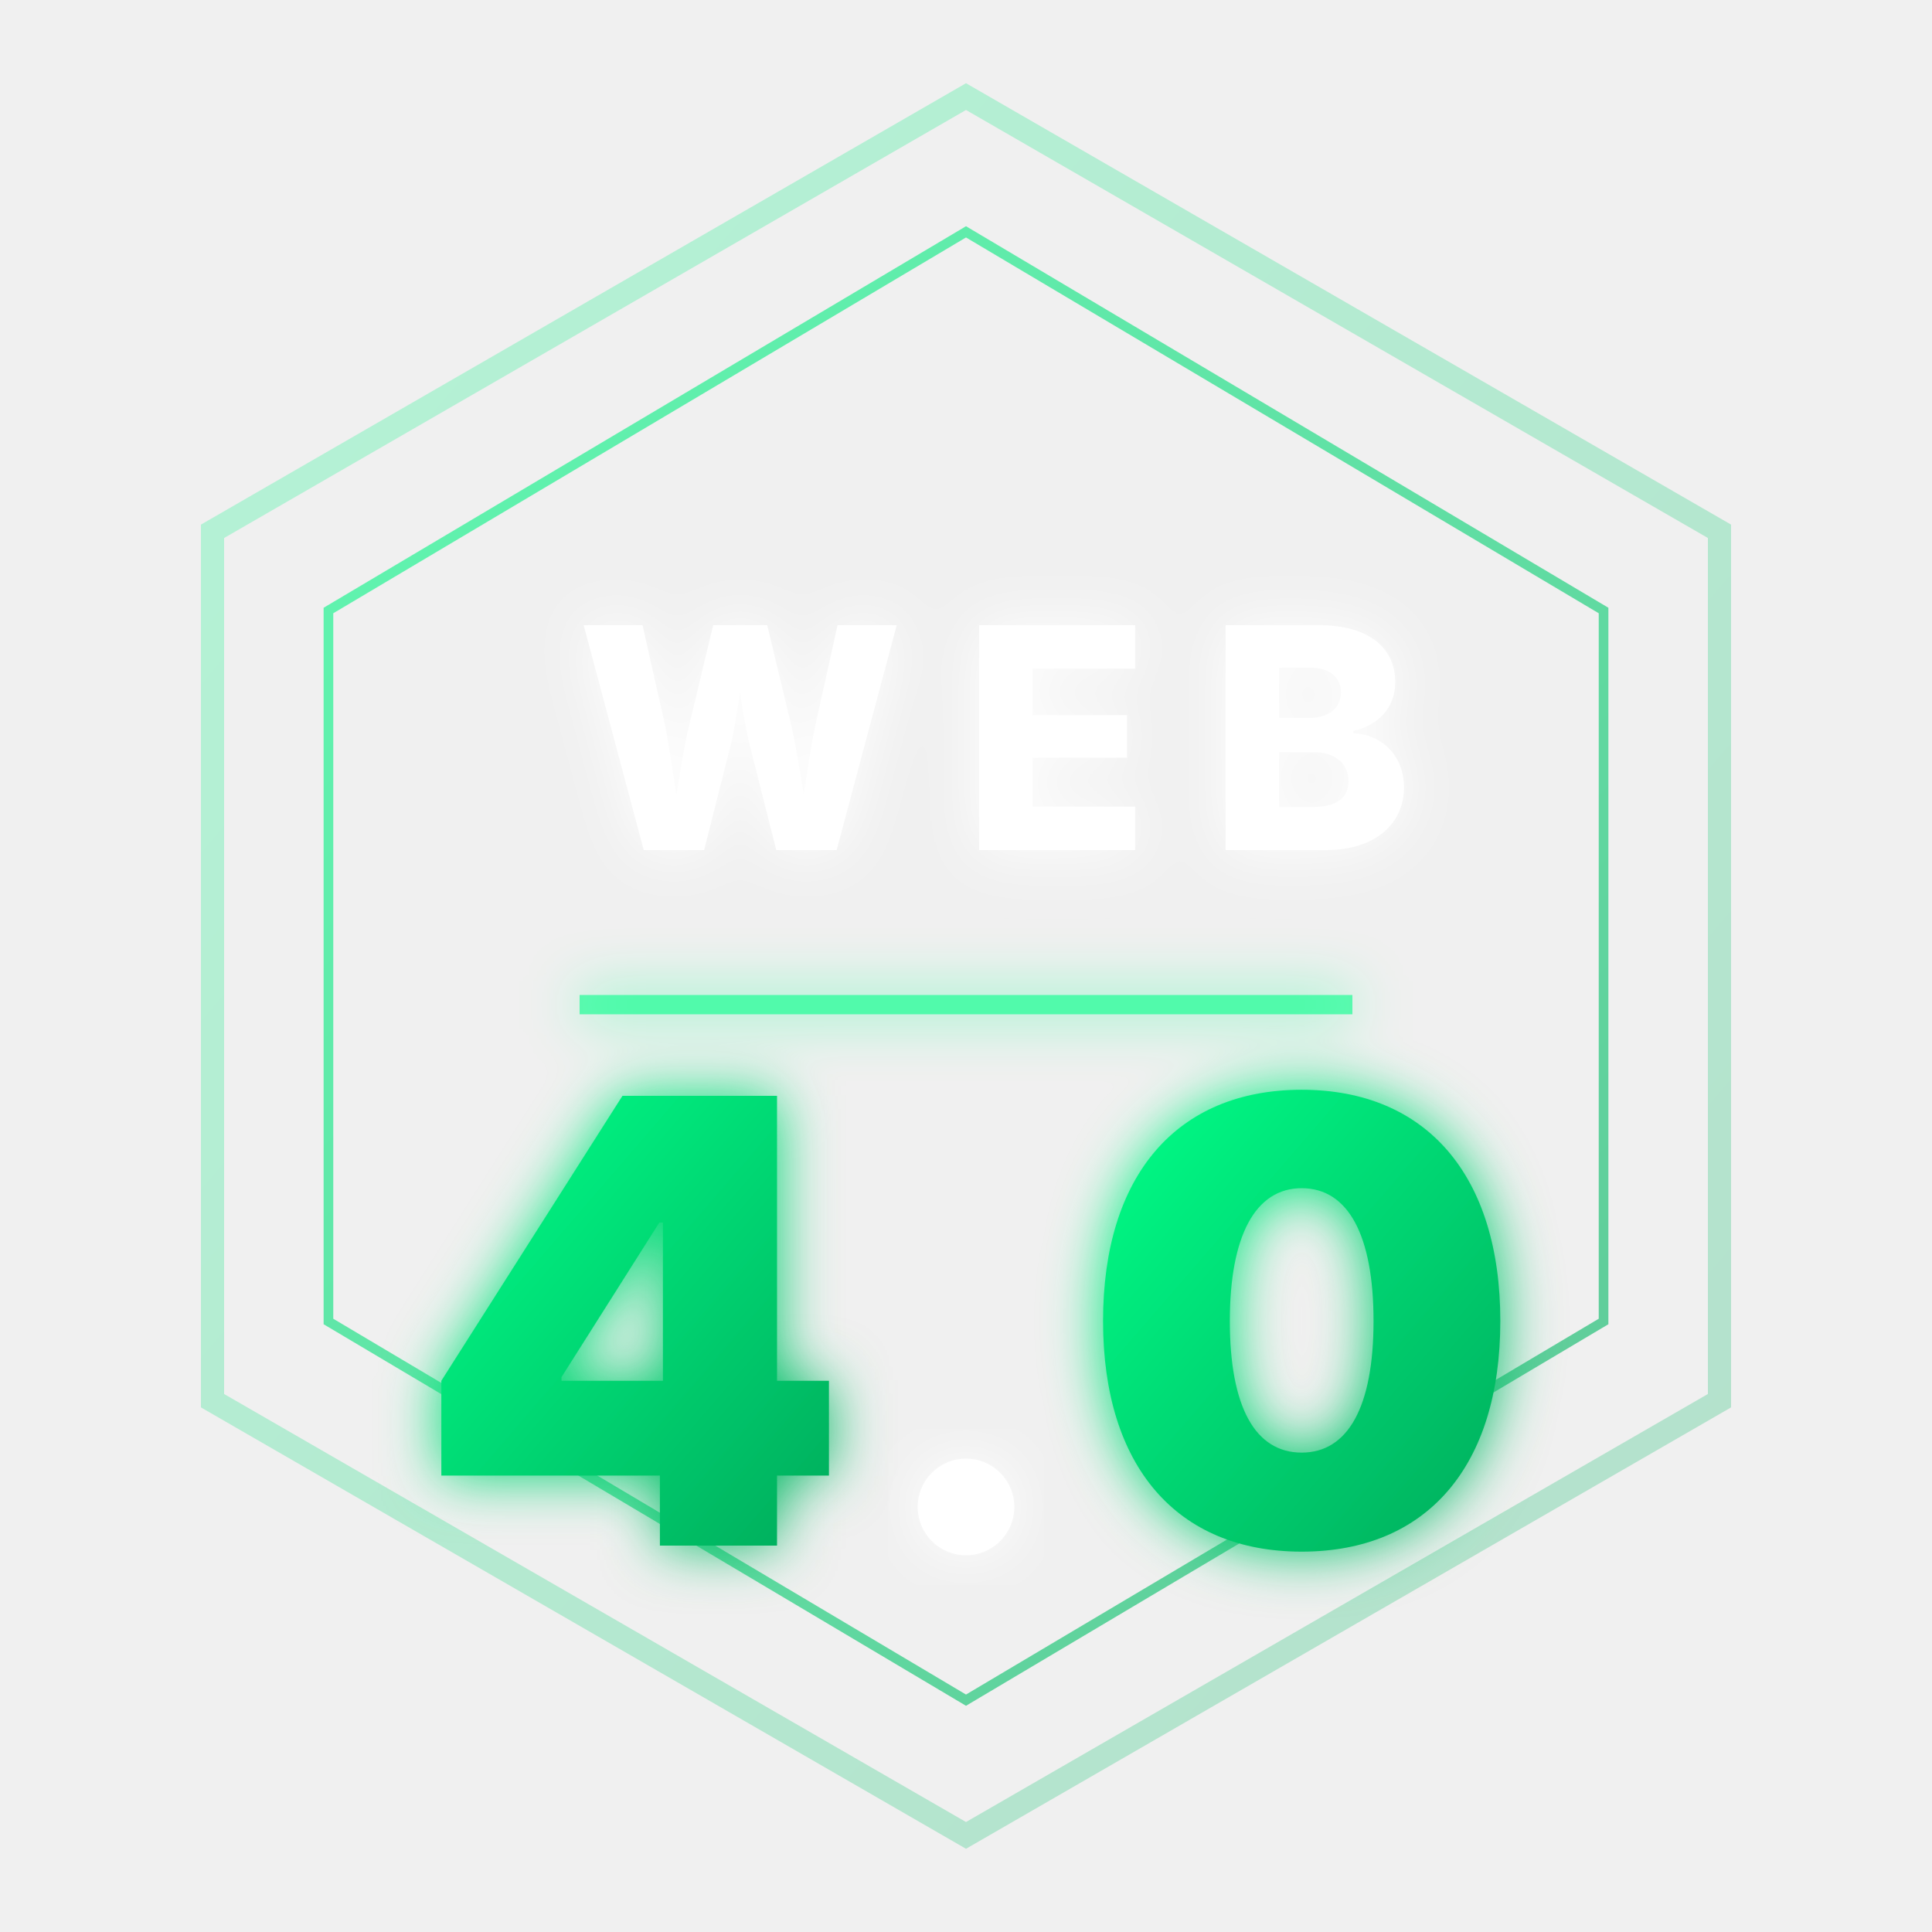
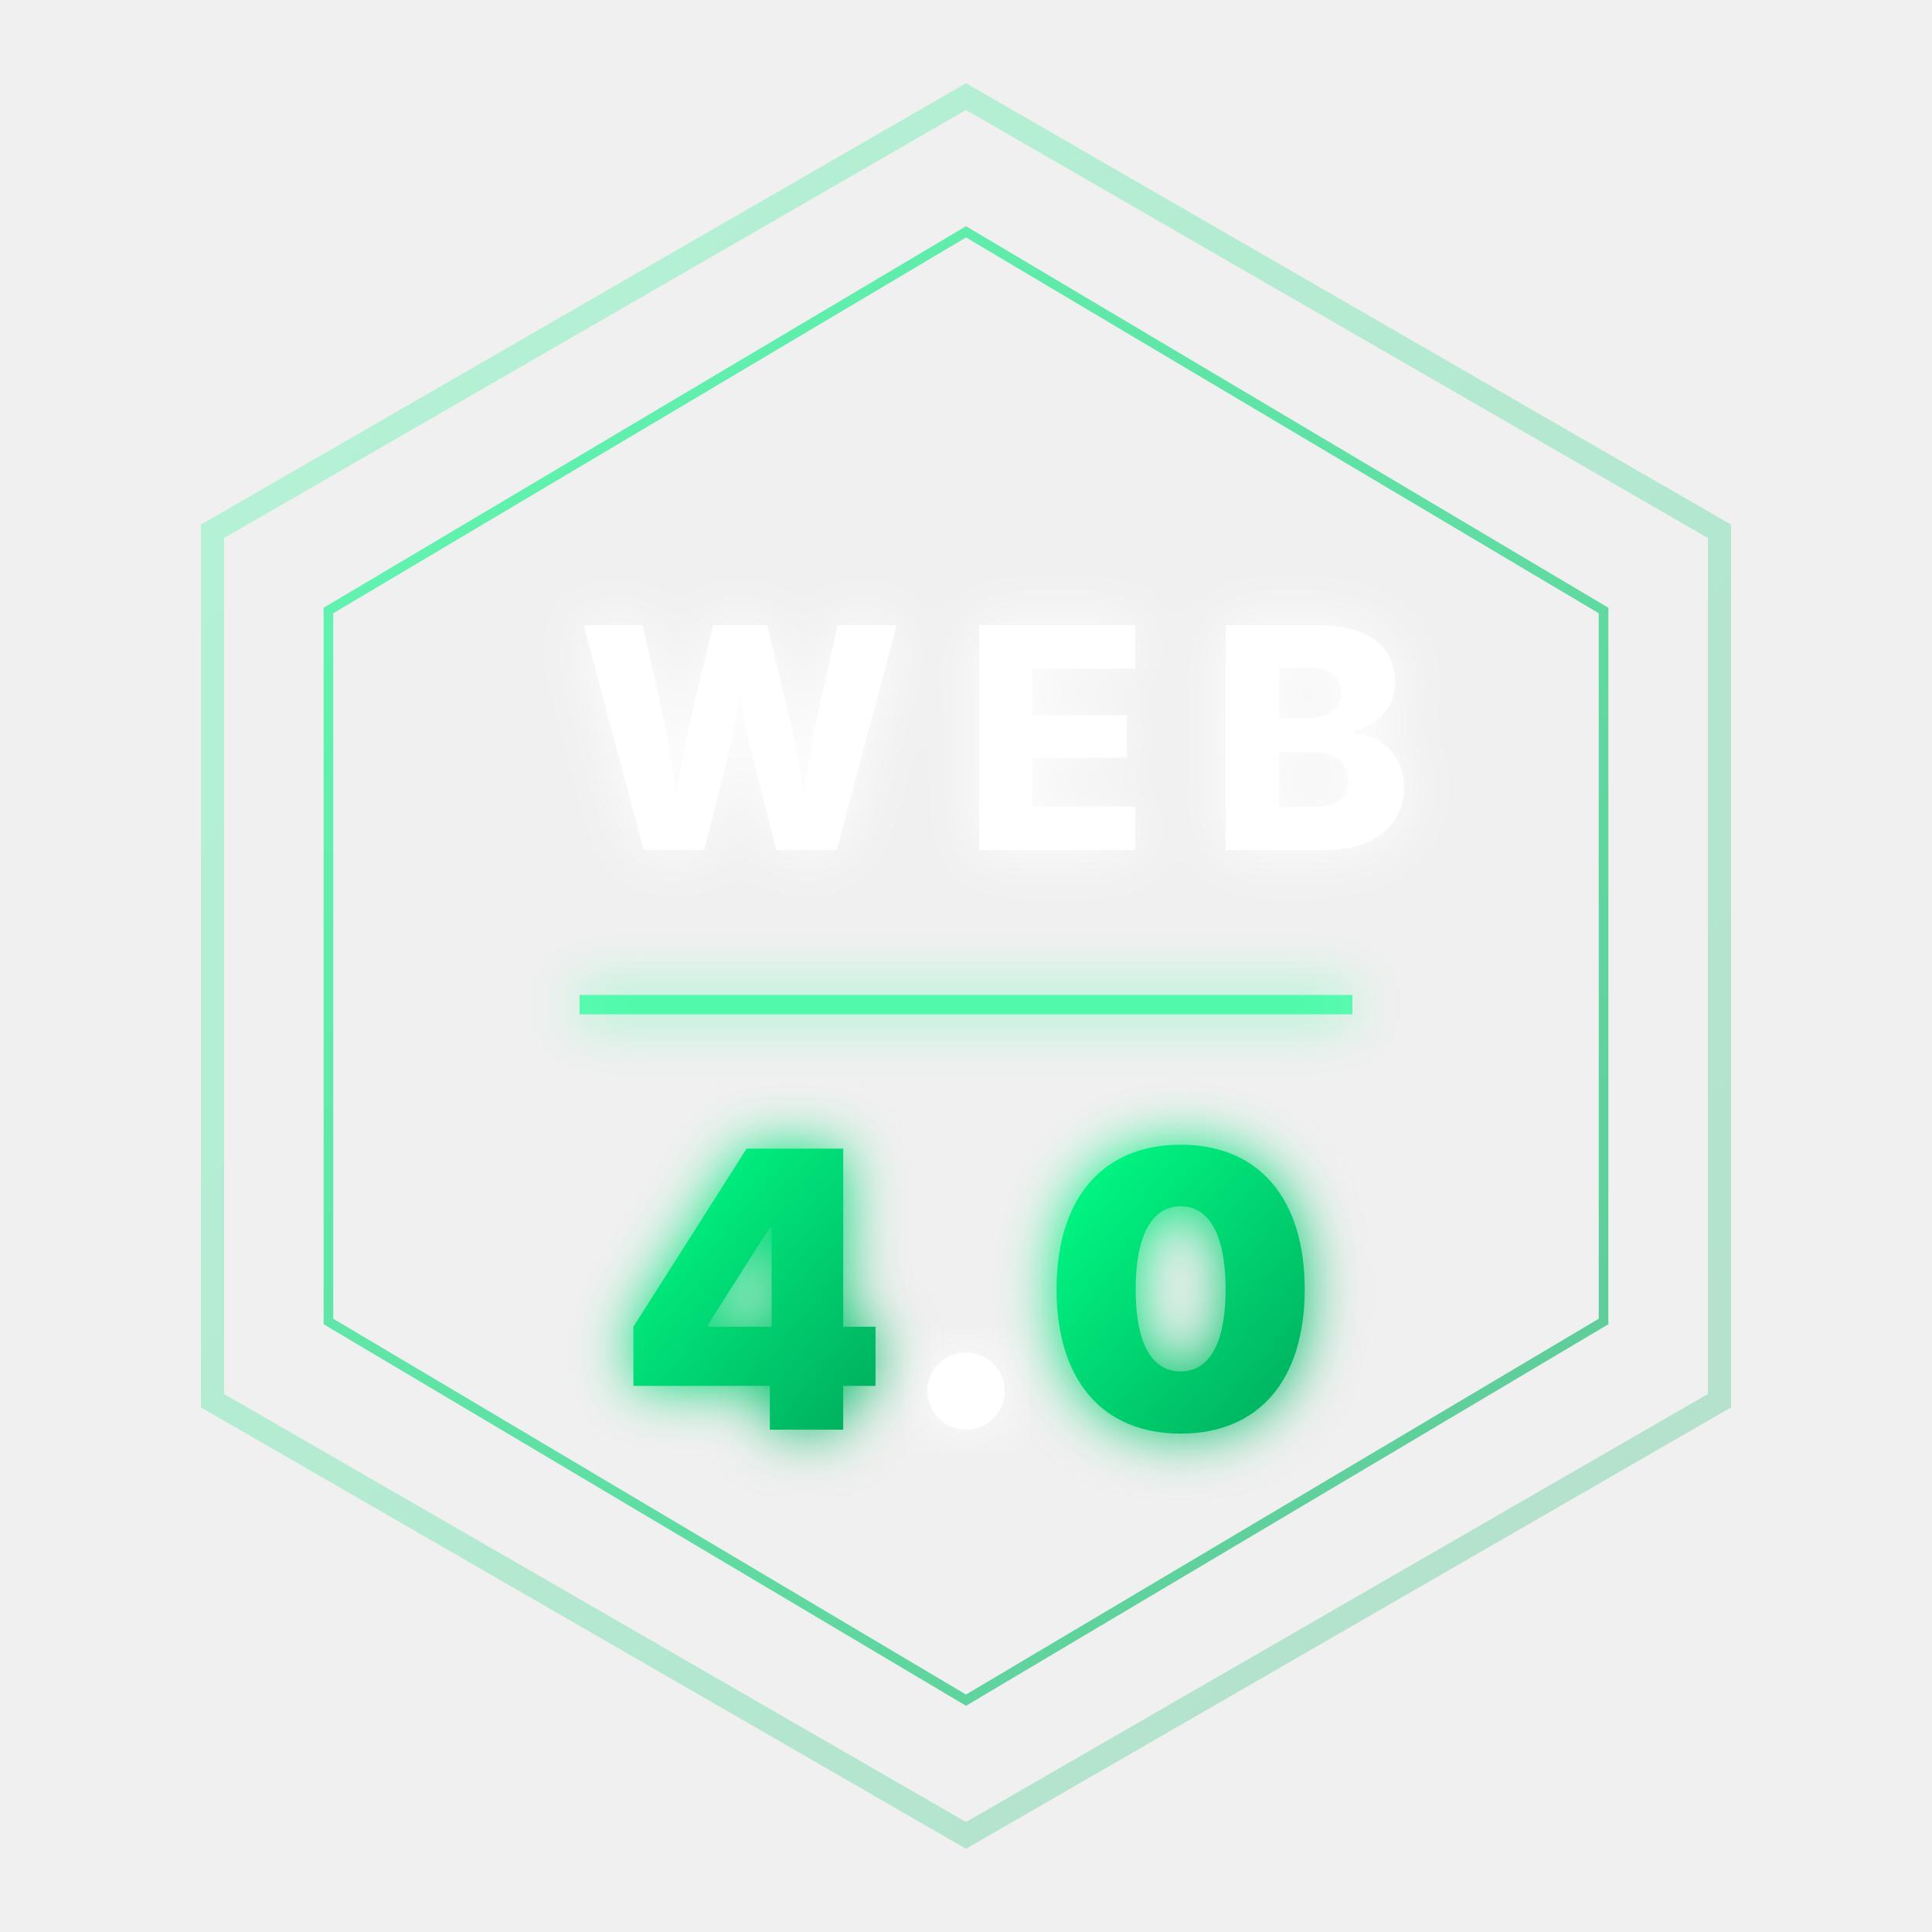
<svg xmlns="http://www.w3.org/2000/svg" viewBox="0 0 100 100" width="100%" height="100%">
  <defs>
    <linearGradient id="neon" x1="0%" y1="0%" x2="100%" y2="100%">
      <stop offset="0%" stop-color="#00ff88" />
      <stop offset="100%" stop-color="#00ac5c" />
    </linearGradient>
    <filter id="glow" x="-30%" y="-30%" width="160%" height="160%">
      <feGaussianBlur stdDeviation="1.5" result="blur" />
      <feComposite in="SourceGraphic" in2="blur" operator="over" />
    </filter>
  </defs>
  <polygon points="50,5 89,27.5 89,72.5 50,95 11,72.5 11,27.5" fill="none" stroke="url(#neon)" stroke-width="1.2" opacity="0.25" />
  <polygon points="50,12 83,31.6 83,68.4 50,88 17,68.4 17,31.6" fill="none" stroke="url(#neon)" stroke-width="0.5" opacity="0.6" />
  <g filter="url(#glow)">
    <text x="51.5" y="44" font-family="'Inter', 'Helvetica Neue', sans-serif" font-weight="800" font-size="16" fill="#ffffff" text-anchor="middle" letter-spacing="3">WEB</text>
    <line x1="30" y1="52" x2="70" y2="52" stroke="#00ff88" stroke-width="1" opacity="0.6" />
-     <text x="44" y="80" font-family="'Inter', 'Helvetica Neue', sans-serif" font-weight="900" font-size="32" fill="url(#neon)" text-anchor="end">4</text>
-     <text x="56" y="80" font-family="'Inter', 'Helvetica Neue', sans-serif" font-weight="900" font-size="32" fill="url(#neon)" text-anchor="start">0</text>
+     <text x="46" y="74" font-family="'Inter', 'Helvetica Neue', sans-serif" font-weight="900" font-size="20" fill="url(#neon)" text-anchor="end">4</text>
+     <text x="54" y="74" font-family="'Inter', 'Helvetica Neue', sans-serif" font-weight="900" font-size="20" fill="url(#neon)" text-anchor="start">0</text>
  </g>
-   <circle cx="50" cy="78" r="2.5" fill="#ffffff" filter="url(#glow)">
+   <circle cx="50" cy="72" r="2" fill="#ffffff" filter="url(#glow)">
    <animate attributeName="opacity" values="0.1;1;0.1" dur="2.5s" repeatCount="indefinite" />
-     <animate attributeName="r" values="2;3.5;2" dur="2.5s" repeatCount="indefinite" />
+     <animate attributeName="r" values="1.5;2.5;1.5" dur="2.5s" repeatCount="indefinite" />
  </circle>
</svg>
